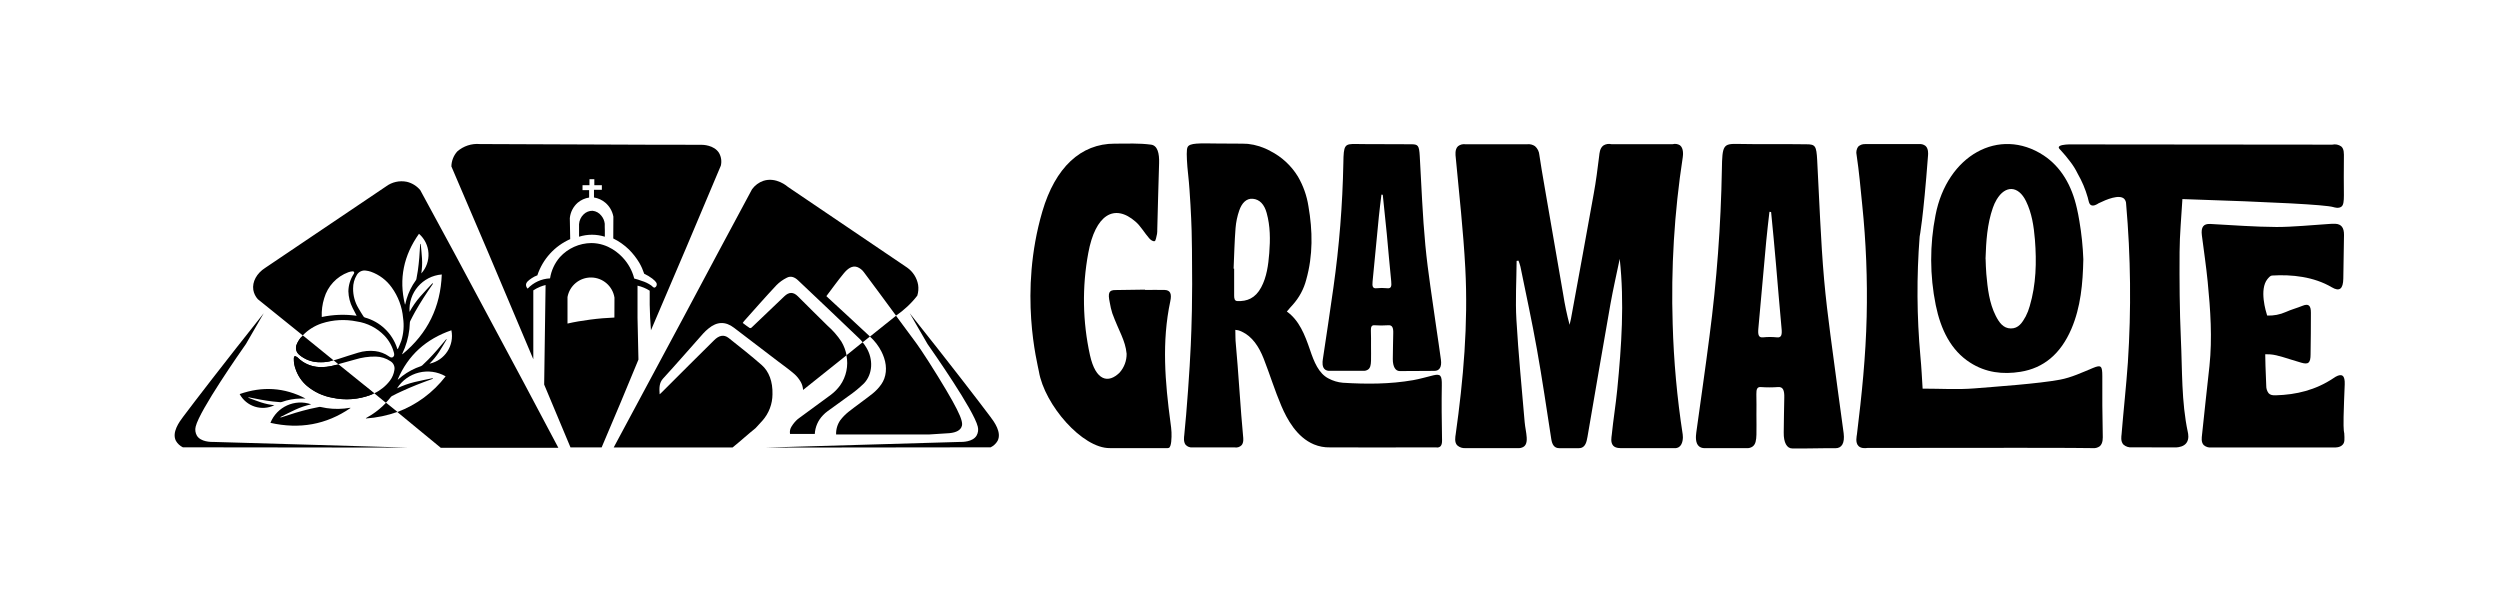
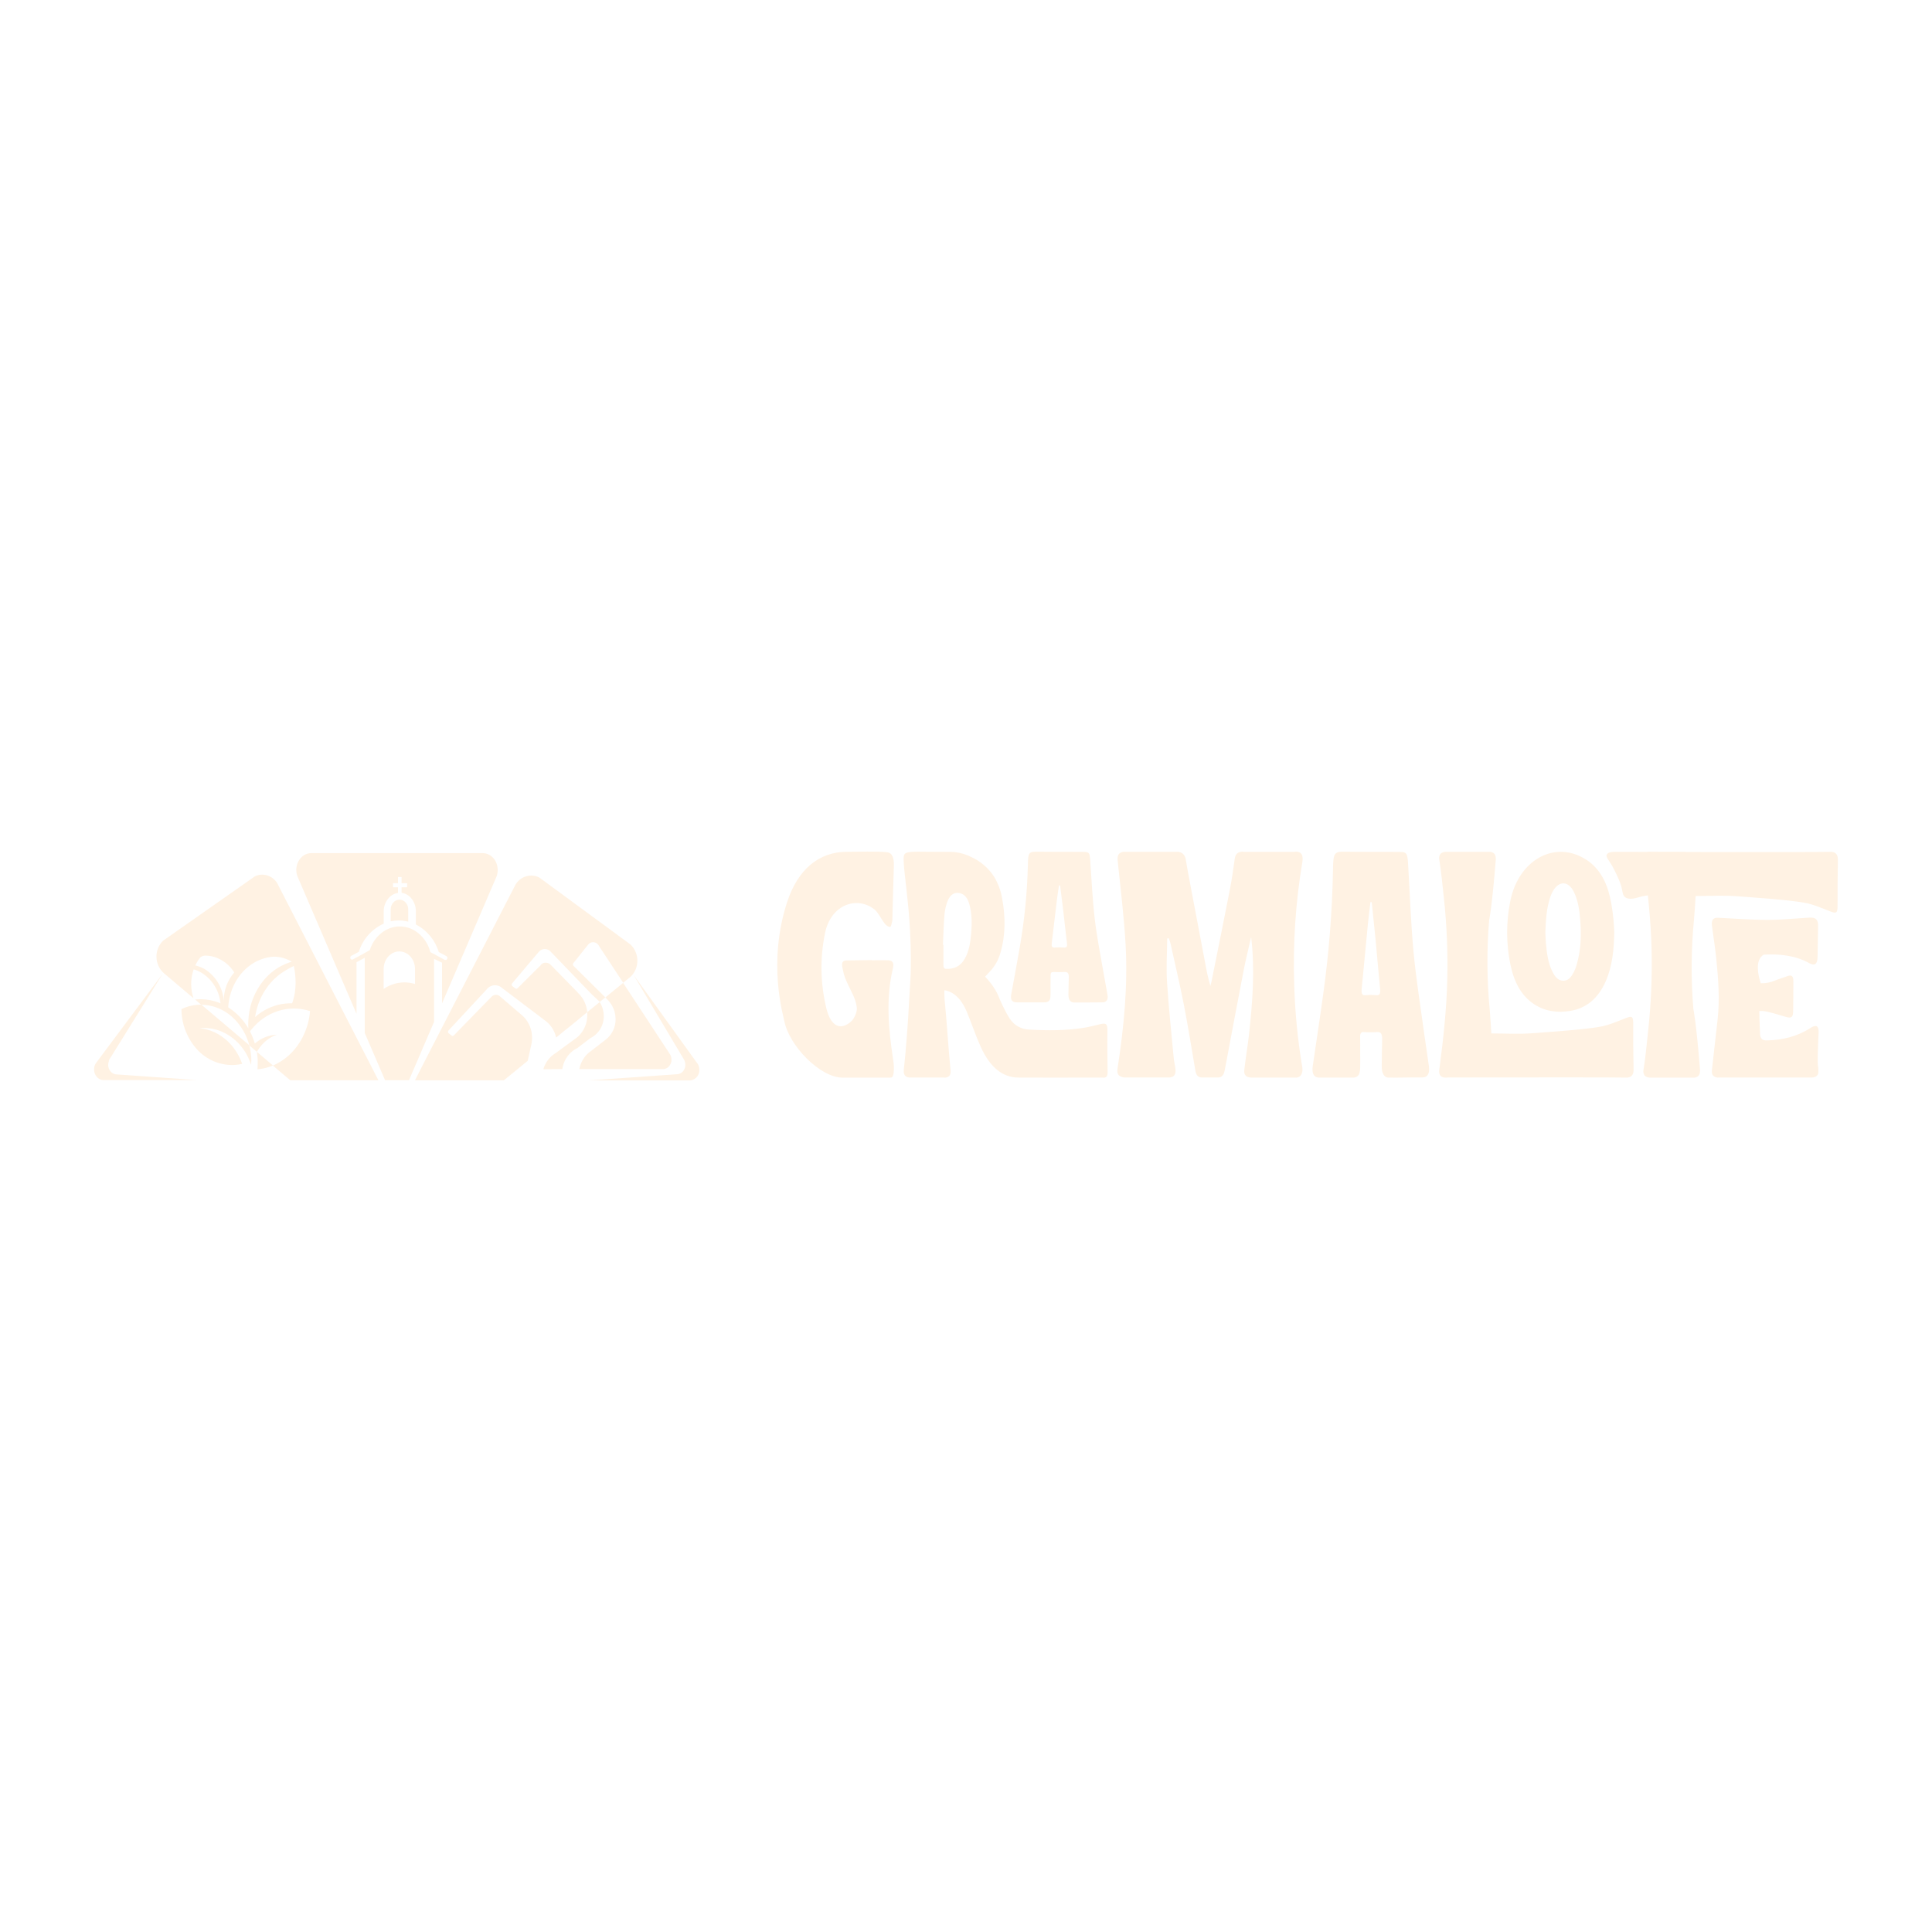
- <svg xmlns="http://www.w3.org/2000/svg" id="Capa_1" data-name="Capa 1" viewBox="0 0 1080 262.03">
-   <g id="GRAMALOTE">
-     <path d="M526.16,62c7,.07,10.48,0,12.92.15a25.73,25.73,0,0,1,9.71,3.1,29.69,29.69,0,0,1,11.9,11,36.42,36.42,0,0,1,4.55,12.82c1.85,10.65,2,21.27-.93,31.69a25.91,25.91,0,0,1-5.93,11c-.74.78-1.43,1.63-2.46,2.82,5.34,3.81,7.75,10,10,16.56,1.73,5.13,3.73,10.19,8,12.36a16,16,0,0,0,6.21,1.85c10.12.62,20.25.64,30.33-1.12,2.93-.51,5.82-1.39,8.74-2.09,3.18-.77,3.73.14,3.66,4.32-.13,7.6-.05,15.22.09,22.83,0,.75.22,2.71-.75,3.59a2.13,2.13,0,0,1-1.81.39c-20.24.09-36.16,0-45.88,0a17,17,0,0,1-6.89-1.29c-7.44-3.11-11.64-10.92-14.05-16.57-2.82-6.59-5-13.67-7.63-20.4-2.09-5.34-5-9.65-9.45-11.73a10.87,10.87,0,0,0-1.58-.6,8.25,8.25,0,0,0-1.25-.18c.07,2.18,0,4.18.22,6.13,1,10.45,2.11,29.4,3.14,39.85.07.72.34,2.63-.61,3.8a3.39,3.39,0,0,1-3.07,1l-18.16,0a3.54,3.54,0,0,1-3-1.14c-1-1.31-.67-3.39-.58-4.16,1.05-10.07,2.38-28.66,2.81-38.79.33-7.7.8-18.81.52-41.23,0-4-.17-11.42-.64-19.38-.26-4.31-.53-8.86-1-13.08,0-.36-.21-1.67-.34-3.45-.32-4.33-.45-7.57.12-8.55C514,61.75,517.86,61.89,526.16,62Zm6.76,54.07.23,0c0,3.85,0,7.7,0,11.55,0,1.32.15,2.39,1.39,2.44,4.14.17,7.75-1.16,10.3-5.94,2.37-4.43,3.07-9.58,3.48-14.76.47-5.84.45-11.72-1.12-17.36-1-3.7-3.05-5.88-6-6.13-2.82-.24-4.75,1.9-5.85,5.07a30.79,30.79,0,0,0-1.59,7.58C533.3,104.34,533.17,110.21,532.92,116.05Z" />
-     <path d="M942.8,86c-.44,7.74-1.18,15.29-1.22,22.85-.08,12.53,0,25.1.56,37.61.63,13.43.19,27.07,3,40.22.15.7.65,3-.61,4.69-1.12,1.51-3.17,1.84-4.43,1.92l-19-.05a4.83,4.83,0,0,1-3.81-1.21c-1.27-1.4-.84-3.62-.78-4.33.84-10.38,2-20.71,2.73-31.1a448.35,448.35,0,0,0-.76-68.56,3.22,3.22,0,0,0-.8-2.12c-2.08-2.1-7.67.22-11.06,1.88-.93.63-2.22,1.3-3.22.85s-1.12-2-1.49-3.33a45.4,45.4,0,0,0-4.35-10.29,29.16,29.16,0,0,0-3.39-5.41A59.85,59.85,0,0,0,890.32,65c-.52-.5-1-1-.94-1.42.19-.9,2.59-1.14,4.45-1.2l113.68.11a4.84,4.84,0,0,1,3.9.77c1.25,1.09,1.18,2.89,1.15,5.21,0,6.18-.12,9.63,0,15.81,0,2.72-.18,4.25-1,4.94-1.22,1-3.12.36-3.57.24C1004.35,88.44,983.33,87.32,942.8,86Z" />
-     <path d="M830.57,167.89c7.82,0,15.15.48,22.42-.11,9.53-.78,27.48-2,36.92-3.76,4.86-.9,9.59-3.12,14.29-5.07,3.45-1.42,4-.94,4,3.52q-.08,12.74.19,25.46c0,1.06.22,3.56-1.3,4.85a4.36,4.36,0,0,1-3,.81c-3.51-.16-47.73-.16-97.3-.08-1.21.17-2.89.19-3.92-.83-1.49-1.47-.76-4.32-.66-5.14,2.07-16.84,3.8-33.68,4.19-50.75a383.21,383.21,0,0,0-1.91-48.18c-.74-7.23-1.35-14.48-2.44-21.67a4.49,4.49,0,0,1,.66-3.57,4.06,4.06,0,0,1,3-1.12l23.28,0a3.87,3.87,0,0,1,2.79.75c1.33,1.15,1.2,3.3,1.13,4.18-2.09,27.69-3.62,35-3.62,35a309.58,309.58,0,0,0,.33,51.85C830.08,158.75,830.29,163.49,830.57,167.89Z" />
-     <path d="M900,112c-.21,10.43-1.12,20.69-5.17,30.11-4.65,10.81-12,16.91-22,18.51-7.62,1.22-15,.38-21.78-4-8.21-5.27-12.63-14.16-14.81-24.82a99.07,99.07,0,0,1-.1-38.82c4.94-25.84,27.49-38.42,46.7-25.85,7.55,5,12.17,13,14.38,22.87.43,1.88.69,3.19,1.07,5.49A124.65,124.65,0,0,1,900,112Zm-42.22-.23c.09,2.14.11,4.37.31,6.58.56,6.27,1.26,12.53,4.07,18.08,1.46,2.87,3.24,5.44,6.54,5.46s4.91-2.49,6.41-5.21a22.92,22.92,0,0,0,1.74-4.47c2.76-9.33,3-18.94,2.24-28.65-.48-5.8-1.33-11.51-3.86-16.67-3.3-6.73-8.91-7-12.68-.68a19.29,19.29,0,0,0-1.64,3.57C858.45,96.84,858,104.26,857.75,111.8Z" />
-     <path d="M979.41,136.32a18,18,0,0,0,8.11-1.56c2.33-1.06,4.78-1.68,7.14-2.65,2.58-1.06,3.67-.22,3.65,3q0,9-.14,17.91c0,3.83-.95,4.55-4.06,3.65-6.6-1.92-9.92-3.3-13.34-3.58a20.61,20.61,0,0,0-2.19-.06c0,1.16.14,7.59.44,13.66a5.11,5.11,0,0,0,1,3.16c.69.78,1.75,1,3.18.92,8.77-.25,17.15-2.24,24.91-7.44.29-.19.58-.4.88-.57,2.81-1.57,4.08-.51,3.93,3.29-.17,4.65-.4,9.3-.49,14-.13,6.43.28,7,.28,7,.14,2.64.26,4-.63,5-1.13,1.32-3.17,1.32-4.17,1.25l-52.53,0a4.3,4.3,0,0,1-3.35-1c-1.24-1.27-.86-3.39-.77-4.33,1-10,2.17-19.87,3.22-29.81,1.28-12.17.43-24.29-.75-36.37-.66-6.73-1.66-13.4-2.52-20.1-.46-3.62.71-5.1,3.64-4.94,9.54.52,19.09,1.25,28.63,1.31,7,0,15.38-.83,22.43-1.29a24.89,24.89,0,0,1,3-.09c2.56.14,3.74,1.7,3.7,4.85q-.12,9.42-.3,18.83c-.08,4.47-1.63,5.72-4.95,3.76-7.79-4.61-17.34-5.61-25.82-5.09-.68,0-1.3.71-2,1.53C975.92,125.05,978.86,134.6,979.41,136.32Z" />
-     <path d="M494.66,125.26c2.82,0,5.65-.08,8.47,0,2.34.09,3.16,1.51,2.44,4.87-3.75,17.55-2.26,35,.09,52.51a41.28,41.28,0,0,1,.43,4.16c.07,2.15,0,6.32-1.18,6.69a2.74,2.74,0,0,1-1,.09c-2.83,0-20.79,0-24.47,0-11.85.15-28.21-18.69-30.64-33.11-.58-3.41-8.8-33.94,1.49-69.11,5.57-19,16.62-29.32,31.23-29.3,5.49,0,10.53-.26,15.75.43,2.78.37,3.6,3.74,3.46,8-.31,9.54-.53,19.1-.79,28.65a10.69,10.69,0,0,1-.1,1.9c-.27,1.13-.55,3-1,3.13-.72.22-1.72-.46-2.38-1.22-2-2.28-3.69-5.26-5.82-7.12-9.28-8.16-17.49-3-20.51,13.5a111,111,0,0,0,.73,44.07c2.49,11.28,8,12.35,12.84,7.53a12,12,0,0,0,3-8.12c-.55-5.85-3.38-9.78-6.18-17.46a33.24,33.24,0,0,1-1.1-4.66c-.91-4.23-.33-5.42,2.5-5.39,2.66,0,10.05-.18,12.71-.18Z" />
-     <path d="M758.78,179.23c0,2.85.07,5.7,0,8.54-.07,2.42-.35,4.17-1.64,5.12a3.85,3.85,0,0,1-2.55.7H736.41a3.66,3.66,0,0,1-2.34-.7c-1.74-1.32-1.5-4.38-1.28-6,1.9-13.87,3.93-27.68,5.7-41.58a639.93,639.93,0,0,0,5.36-72.06c.15-10.62.59-11.2,7-11.07,9.8.2,19.75,0,29.55.15,3.81,0,4.29.71,4.62,6.78.94,17.25,1.5,34.6,3,51.71,1.43,16,3.87,31.85,5.91,47.75.79,6.22,1.75,12.38,2.53,18.6.53,4.31-.84,6.49-3.56,6.46-6.22-.07-12.37.2-18.64.1-2.32,0-3.77-2.51-3.69-6.92.09-5,.1-10,.24-15,.09-3.22-.56-4.79-2.71-4.6a51.87,51.87,0,0,1-7.48,0c-1.44-.09-1.93.83-1.87,3.08C758.84,173.26,758.78,176.25,758.78,179.23Zm6.34-87.63-.72-.11c-.47,4.24-1,8.46-1.39,12.71-1.16,12.56-2.23,25.15-3.4,37.71-.26,2.83.16,4,2,3.83a28.46,28.46,0,0,1,6,0c2,.22,2.33-1.12,2-4.12-.88-9.08-1.55-18.21-2.37-27.31C766.61,106.73,765.85,99.17,765.12,91.6Z" />
-     <path d="M592.28,149.48c0,2.13.06,4.25,0,6.37-.06,1.81-.29,3.12-1.32,3.82a3.33,3.33,0,0,1-2.05.53H574.35a3.14,3.14,0,0,1-1.88-.52c-1.39-1-1.2-3.27-1-4.49,1.52-10.34,3.15-20.64,4.57-31a443.63,443.63,0,0,0,4.29-53.73c.12-7.91.48-8.34,5.61-8.25,7.85.15,15.83,0,23.69.11,3,0,3.43.53,3.7,5.06.75,12.86,1.2,25.79,2.42,38.55,1.14,12,3.1,23.75,4.73,35.6.64,4.64,1.41,9.23,2,13.87.43,3.22-.67,4.84-2.86,4.82-5-.05-9.91.14-14.93.08-1.86,0-3-1.88-3-5.17.08-3.73.08-7.46.19-11.19.08-2.4-.44-3.57-2.16-3.43a42.91,42.91,0,0,1-6,0c-1.15-.06-1.54.63-1.5,2.3C592.32,145,592.28,147.26,592.28,149.48Zm5.08-65.33-.58-.08c-.37,3.16-.8,6.3-1.11,9.47-.93,9.37-1.79,18.76-2.72,28.12-.22,2.11.12,3,1.62,2.86a24,24,0,0,1,4.79,0c1.63.16,1.87-.84,1.64-3.07-.71-6.77-1.25-13.58-1.9-20.36C598.56,95.43,597.94,89.8,597.36,84.15Z" />
-     <path d="M699.72,111.83c-1.34,6.49-2.83,12.94-4,19.47-3.28,18.54-6.43,37.12-9.63,55.69-.2,1.15-.37,2.33-.66,3.45-.52,2-1.52,3.17-3.34,3.17-2.75,0-5.63,0-8.51,0-2.13,0-3.05-1.52-3.43-3.93-2-12.93-3.89-25.9-6.19-38.76-2.13-12-4.71-23.82-7.13-35.71a22.23,22.23,0,0,0-.85-2.62l-.8.12c-.06,8.48-.58,17-.09,25.42.85,14.75,2.31,29.46,3.56,44.18.19,2.25.75,4.46.89,6.72.2,3-1,3.77-1.53,4.09a4.37,4.37,0,0,1-2.38.47c-5.75-.05-15,.08-22.59,0a4.75,4.75,0,0,1-3.46-1.15c-1.4-1.27-.85-3.94-.74-4.69,3.34-23.8,5.45-47.76,4.17-71.9-.85-16-2.65-32-4.14-47.94-.08-.81-.47-3.4,1-4.75a4.21,4.21,0,0,1,3.2-.84h26.6a5,5,0,0,1,3.44.82A5.61,5.61,0,0,1,665,66.93c.69,5.18,4,23.51,10.3,60.23a129,129,0,0,0,2.76,13.15c.2-.85.43-1.69.59-2.56,3.29-18,6.62-36,9.83-54,1-5.41,1.68-10.89,2.36-16.36.13-1,.21-3.45,1.92-4.6a4.58,4.58,0,0,1,3.32-.51l26.55,0a4,4,0,0,1,3.12.49c1.62,1.25,1.35,4.16,1.21,5.1a392.86,392.86,0,0,0-4.36,72.17,382.48,382.48,0,0,0,4.33,47.63c.21,1.3.13,4.3-1.63,5.46a3.39,3.39,0,0,1-2.16.46c-7.42,0-14.83,0-22.24,0-.95,0-2.85.11-3.94-1-1.33-1.4-.78-3.77-.68-4.73.66-6.57,1.74-13.08,2.38-19.66C700.49,149.5,701.79,130.77,699.72,111.83Z" />
-   </g>
-   <path d="M261.25,99.49c0-.95,0-1.89,0-2.83a6.52,6.52,0,0,0-1.46-3.46A5.46,5.46,0,0,0,256,91.06a5.34,5.34,0,0,0-3.85,1.52,6.41,6.41,0,0,0-2,4.26v5.42a18.57,18.57,0,0,1,11.14,0Zm0,0c0-.95,0-1.89,0-2.83a6.52,6.52,0,0,0-1.46-3.46A5.46,5.46,0,0,0,256,91.06a5.34,5.34,0,0,0-3.85,1.52,6.41,6.41,0,0,0-2,4.26v5.42a18.57,18.57,0,0,1,11.14,0Zm49.38-33.4c-2.17-3.52-7.14-3.54-7.63-3.54h-.07c-2.55,0-30.63,0-95.62-.32a13.09,13.09,0,0,0-9.79,3.21h0A10,10,0,0,0,195,71.9q8,18.63,15.95,37.29,9.78,23,19.44,46c0-4.79,0-16.18,0-21,0-1,0-7.8,0-8.75a16.54,16.54,0,0,1,2.94-1.55,15.93,15.93,0,0,1,2.36-.76l-.61,43,11.37,27.14c4.49,0,9,0,13.46,0q4.1-9.58,8.18-19.33,3.92-9.33,7.72-18.6-.19-9-.4-18s0-13.2,0-13.94a16.91,16.91,0,0,1,2.76.88,16,16,0,0,1,2.5,1.3c0,2,0,4,0,6,.06,3.87.25,7.58.54,11.1q7.6-17.7,15.19-35.58t15-35.54A7.52,7.52,0,0,0,310.63,66.09Zm-45.21,71.09c-3.24.13-6.77.4-10.52.9-3.49.46-6.75,1-9.74,1.7V128.33a10.29,10.29,0,0,1,20.29.24Zm17.42-12.94c-.5.1-.9-.4-1.49-.91a14.22,14.22,0,0,0-4.17-2,26.12,26.12,0,0,0-3.19-1,20.66,20.66,0,0,0-5-9.09c-1.34-1.4-6-6.19-13.53-6.24a18.6,18.6,0,0,0-13.6,6.1,18.3,18.3,0,0,0-4.24,9.16,14.08,14.08,0,0,0-9.68,4.43,2.42,2.42,0,0,1-.71-1.6c0-1.23,1.29-2.1,2.45-2.9a11,11,0,0,1,2.46-1.25,26,26,0,0,1,14.19-15.64c-.05-3-.11-6-.17-9.06a10.21,10.21,0,0,1,3.4-6.66,9.92,9.92,0,0,1,4.94-2.24c0-1.07,0-2.13,0-3.21h-2.85V80h3v-2.6h2.1V80H260V82H256.6c0,1.1,0,2.2,0,3.31a10.1,10.1,0,0,1,4.95,2.29,10.37,10.37,0,0,1,3.43,6q0,4.71-.05,9.42a26.5,26.5,0,0,1,6.78,4.77,29.91,29.91,0,0,1,4.49,5.76,26,26,0,0,1,2.1,4.72,18.12,18.12,0,0,1,3.48,2.07c1.84,1.43,1.94,2.1,1.94,2.44A1.49,1.49,0,0,1,282.84,124.24ZM261.21,96.66a6.52,6.52,0,0,0-1.46-3.46A5.46,5.46,0,0,0,256,91.06a5.34,5.34,0,0,0-3.85,1.52,6.41,6.41,0,0,0-2,4.26v5.42a18.57,18.57,0,0,1,11.14,0l0-2.82C261.24,98.54,261.22,97.6,261.21,96.66Zm0,2.83c0-.95,0-1.89,0-2.83a6.52,6.52,0,0,0-1.46-3.46A5.46,5.46,0,0,0,256,91.06a5.34,5.34,0,0,0-3.85,1.52,6.41,6.41,0,0,0-2,4.26v5.42a18.57,18.57,0,0,1,11.14,0Zm0,0c0-.95,0-1.89,0-2.83a6.52,6.52,0,0,0-1.46-3.46A5.46,5.46,0,0,0,256,91.06a5.34,5.34,0,0,0-3.85,1.52,6.41,6.41,0,0,0-2,4.26v5.42a18.57,18.57,0,0,1,11.14,0Z" />
-   <path d="M396.27,127.71a38.82,38.82,0,0,1-4.28,4.7,39.7,39.7,0,0,1-4.91,3.94c-4.62-6.27-9.23-12.56-13.89-18.77a6.41,6.41,0,0,0-2.86-2.22c-2.25-.77-4.2.76-5.85,2.77-2.54,3.07-4.93,6.42-7.49,9.8l1.16,1.09c5.87,5.42,11.75,10.81,17.6,16.29a.19.19,0,0,1,.07.06l-3.13,2.5a15.32,15.32,0,0,0-1.47-1.62Q358,133.59,344.74,121.08c-1.51-1.43-3.19-2-4.88-1.08a16.54,16.54,0,0,0-4.46,3.23c-4.74,5.06-9.37,10.33-14,15.53-.18.2-.33.46-.54.75,1,.77,2,1.52,2.95,2.15a.8.8,0,0,0,.88-.16q7.07-6.7,14.13-13.48c2-1.92,3.88-2,5.88,0,4.23,4.29,8.53,8.44,12.78,12.67a34.18,34.18,0,0,1,6,6.87,17.87,17.87,0,0,1,2.23,5.9l-18.78,15a8,8,0,0,0-1-3.45,13.3,13.3,0,0,0-2.86-3.52c-2.33-2-4.74-3.7-7.14-5.52-6.28-4.79-12.56-9.56-18.83-14.37-3.71-2.85-7.38-2.7-11,.29a20.09,20.09,0,0,0-2.34,2.2c-5.78,6.49-11.49,13.09-17.33,19.46-1.7,1.87-1.65,4.1-1.47,6.79.32-.3.58-.51.82-.75,4.05-4,8.11-8.11,12.16-12.14,3.51-3.5,7-7,10.56-10.47,2-2,4.14-2.67,6.32-.94,4.78,3.79,9.58,7.57,14.25,11.66,3.12,2.76,4.8,7.13,4.64,12.67a17.23,17.23,0,0,1-4.3,11.3c-1,1.13-2,2.2-3,3.28-3.35,2.68-6.59,5.67-9.94,8.36-17,.05-34.41-.06-51.36,0l30.2-56.28Q310,109.43,324.88,81.76a10.12,10.12,0,0,1,4.9-3.64c5.57-1.82,10.42,2.45,10.66,2.66l51.45,34.82a11.55,11.55,0,0,1,4.74,7.44A10.53,10.53,0,0,1,396.27,127.71Z" />
-   <path d="M393,135.32q3.84,6.66,7.7,13.31c2.21,3.15,20,28.55,21.7,35.67a5.22,5.22,0,0,1-.54,3.91c-1.67,2.71-6,2.75-7.43,2.71l-83.63,2.44,97.16-.12a7,7,0,0,0,3-2.79c1.88-3.65-1.47-8.22-3.11-10.39C423.13,173.76,410.49,157.29,393,135.32Z" />
-   <path d="M373.28,165.58a52.85,52.85,0,0,1-7,5.71c-2.89,2.17-5.84,4.19-8.74,6.33a13.56,13.56,0,0,0-2,1.76,12.51,12.51,0,0,0-3.55,8.08h-10.7a4.44,4.44,0,0,1,.65-3.2,14,14,0,0,1,2.75-3.26c4.73-3.56,9.53-6.89,14.25-10.45a19.5,19.5,0,0,0,4-4.07,16.8,16.8,0,0,0,2.72-13l7-5.63a20,20,0,0,1,1.57,2.25C377.36,155.22,377,161.62,373.28,165.58Z" />
-   <path d="M394.91,147c-.26-.34-2.29-3.09-5.12-6.92-.9-1.22-1.9-2.57-2.71-3.68l-11.26,9a22.23,22.23,0,0,1,5,6.54,20.17,20.17,0,0,1,1.1,2.64c1.39,4.11,1,8.32-1.21,11.46a19.86,19.86,0,0,1-3.76,4c-3.44,2.73-7,5.19-10.43,7.9a20.64,20.64,0,0,0-3.51,3.59,10.12,10.12,0,0,0-1.81,6.17h40l8.93-.57c3.36-.31,4.58-1.49,5.11-2.41,1.05-1.85.68-4.69-10.07-22.13C399.05,152.68,396.14,148.62,394.91,147Z" />
-   <path d="M181.55,82.14a10.77,10.77,0,0,0-5.79-3.6,11.27,11.27,0,0,0-9,2l-52.2,35.19c-3.65,2.32-5.68,6-5.13,9.52a8,8,0,0,0,1.95,4l19.4,15.64A20.24,20.24,0,0,1,139,139.7a29.66,29.66,0,0,1,15.13-.83A20.69,20.69,0,0,1,166.07,145a16.84,16.84,0,0,1,4.12,7.42c.16.67.22,1.38-.43,1.83s-1.24.05-1.77-.32a13,13,0,0,0-5.9-2.25,18.21,18.21,0,0,0-7.38.68c-2.92.85-5.79,1.84-8.69,2.76-.62.2-1.25.39-1.88.55l2,1.65c2.42-.66,4.82-1.37,7.23-2a28.64,28.64,0,0,1,8.91-1.28,11.67,11.67,0,0,1,6.39,2,3.63,3.63,0,0,1,1.71,3.79,10.18,10.18,0,0,1-1.94,4.63,18.31,18.31,0,0,1-6.75,5.45l5,4.08c.74-.78,1.44-1.59,2.11-2.43a1.77,1.77,0,0,1,.57-.49c1.35-.69,2.7-1.4,4.09-2,4.29-2,8.71-3.71,13.17-5.3a3.36,3.36,0,0,0,.38-.19l-.07-.22c-2.61.55-5.23,1.06-7.82,1.68a37.65,37.65,0,0,0-7.61,2.73,15.65,15.65,0,0,1,21-5.2,47,47,0,0,1-20.86,15.43c6.25,5.05,12.51,10.4,18.77,15.45,16.94.05,33.84-.06,50.79,0q-14.89-28.2-30-56.28Q196.52,109.59,181.55,82.14Zm5.27,40.22c-1.79,1.94-3.62,3.84-5.34,5.82a36.5,36.5,0,0,0-4.55,6.56,15.17,15.17,0,0,1,13.92-16.17c-.53,14-6.07,25.48-17,34.45l-.13-.06c.38-.89.78-1.76,1.14-2.65a32.79,32.79,0,0,0,2.2-10.92,1.69,1.69,0,0,1,.17-.71c.69-1.35,1.36-2.69,2.1-4,2.31-4.07,4.86-8,7.53-11.82a2.69,2.69,0,0,0,.19-.38ZM181,101a12,12,0,0,1,1,17.12,29.51,29.51,0,0,0,.31-6.41c-.12-2.12-.36-4.22-.56-6.33h-.19a2.21,2.21,0,0,0-.06.34c-.18,3.76-.47,7.51-1,11.25-.17,1.2-.4,2.4-.62,3.58a1.38,1.38,0,0,1-.25.55,26.94,26.94,0,0,0-4,8.13c-.22.75-.38,1.51-.58,2.26h-.12C172.24,120.44,174.4,110.32,181,101Zm-42,35.92a23.7,23.7,0,0,1,1.06-8.11,17,17,0,0,1,10.41-11.2,7.13,7.13,0,0,1,1.83-.4c.64,0,.89.4.6,1a3,3,0,0,1-.19.3,14,14,0,0,0-2.21,7.33,16.88,16.88,0,0,0,1.82,7.17c.55,1.14,1.14,2.23,1.75,3.4A43.36,43.36,0,0,0,139.06,136.93Zm32.65,13.75-.11-.29a20.3,20.3,0,0,0-13.9-13.21,1.28,1.28,0,0,1-.61-.46c-.75-1.18-1.51-2.35-2.18-3.56a16.22,16.22,0,0,1-2.31-8.58,11.07,11.07,0,0,1,1.59-5.77,3.84,3.84,0,0,1,4-1.89,10,10,0,0,1,2.09.47,18.71,18.71,0,0,1,9,6.8,26.29,26.29,0,0,1,4.91,13.17,22.4,22.4,0,0,1-.75,9.83c-.42,1.24-1,2.43-1.51,3.63l-.18-.06A.56.56,0,0,0,171.71,150.68Zm13.9,6.42a29.9,29.9,0,0,0,4.1-5c1.14-1.78,2.21-3.63,3.31-5.45l-.15-.12a3,3,0,0,0-.25.25c-2.4,2.94-4.87,5.82-7.54,8.55-.86.88-1.76,1.71-2.65,2.56a1.6,1.6,0,0,1-.52.3,27.79,27.79,0,0,0-8.12,4.31c-.63.49-1.21,1-1.82,1.51l-.08-.08c4.44-10.48,12.23-17.46,23.17-21.24A12.24,12.24,0,0,1,185.61,157.1Z" />
-   <path d="M161.73,169.89l-.29.15c-.42.19-.85.38-1.29.55a29.14,29.14,0,0,1-16.58,1.21,23.52,23.52,0,0,1-10.95-5.12,16.34,16.34,0,0,1-4.87-7.21,12,12,0,0,1-.79-4.59c0-.4,0-.91.51-1,.28,0,.63.28.94.44.08,0,.12.11.19.17a14,14,0,0,0,9.29,4.08,21.06,21.06,0,0,0,6.38-.7l.79-.22,1.12-.3Z" />
-   <path d="M144.14,155.7c-.47.12-.95.24-1.43.34l-.22.05-.85.16-1,.14-1,.09c-.36,0-.73,0-1.1,0s-.73,0-1.11,0a13.58,13.58,0,0,1-8-3.1,3.81,3.81,0,0,1-1.15-4.78c.07-.17.14-.33.22-.49a3.13,3.13,0,0,1,.25-.48,10.94,10.94,0,0,1,1.38-2c.17-.21.34-.4.53-.6l.15-.15Z" />
-   <path d="M151.39,176.29c-10.52,7.2-22,9.2-34.57,6.38a14,14,0,0,1,17.61-8,34.49,34.49,0,0,0-6.87,2.32c-2.17,1-4.29,2.11-6.42,3.17l.07.19a2.57,2.57,0,0,0,.38-.08c4-1.36,8.1-2.61,12.24-3.61,1.34-.32,2.69-.58,4-.85a1.68,1.68,0,0,1,.67,0,31.32,31.32,0,0,0,10.21.69c.87-.09,1.74-.23,2.62-.35Z" />
-   <path d="M132,172.17c-9.17-4.82-18.66-5.36-28.47-1.93a11.39,11.39,0,0,0,15,4.82,28.72,28.72,0,0,1-5.77-1.23c-1.84-.61-3.65-1.3-5.48-2l0-.16a1.73,1.73,0,0,1,.32,0c3.38.72,6.78,1.35,10.21,1.77,1.11.14,2.22.22,3.33.31a1.39,1.39,0,0,0,.54-.08,25.22,25.22,0,0,1,8.16-1.5c.72,0,1.43,0,2.14,0Z" />
-   <path d="M171.7,177.94a49.8,49.8,0,0,1-13.57,2.83.54.54,0,0,1-.07-.13c.83-.5,1.69-1,2.51-1.49a32.55,32.55,0,0,0,6.2-5.18Z" />
-   <path d="M160.48,169.11a54.47,54.47,0,0,0-4.55-3.41c-3.1-2.26-6.13-4.63-9.24-6.89-.53-.4-1.08-.78-1.62-1.16l-.8.22a21.38,21.38,0,0,1-6.38.7,14.1,14.1,0,0,1-9.29-4.08.75.75,0,0,0-.19-.17c-.31-.16-.66-.48-1-.43-.46.07-.48.59-.5,1a12.26,12.26,0,0,0,.79,4.61,16.5,16.5,0,0,0,4.88,7.2,23.4,23.4,0,0,0,10.93,5.12,29.25,29.25,0,0,0,16.59-1.21c.44-.17.87-.36,1.29-.55C161.13,169.72,160.82,169.41,160.48,169.11Z" />
-   <path d="M136.86,151.9a33.79,33.79,0,0,1-3.84-3.31c-.94-1-1.69-2.26-2.92-2.92a11,11,0,0,0-1.85,2.92,3.83,3.83,0,0,0,1.14,4.78,13.56,13.56,0,0,0,8,3.09,18.33,18.33,0,0,0,5.29-.42C140.74,154.7,138.75,153.36,136.86,151.9Z" />
-   <path d="M113.93,135.32q-3.86,6.66-7.7,13.31c-2.21,3.15-20,28.55-21.7,35.67a5.26,5.26,0,0,0,.53,3.91c1.67,2.71,6,2.75,7.44,2.71l83.63,2.44L79,193.24a7,7,0,0,1-3-2.79c-1.88-3.65,1.47-8.22,3.11-10.39C83.83,173.76,96.47,157.29,113.93,135.32Z" />
+ <svg xmlns="http://www.w3.org/2000/svg" id="Capa_1" data-name="Capa 1" viewBox="0 0 1080 1080">
+   <defs>
+     <style>.cls-1{fill:#fff2e3;}</style>
+   </defs>
+   <path class="cls-1" d="M519,476.15c7.14.07,11.95,0,14.44.14a27.49,27.49,0,0,1,9.93,3,29.83,29.83,0,0,1,12.18,10.57,33.87,33.87,0,0,1,4.64,12.32c1.9,10.24,2,20.44-.95,30.45a24.33,24.33,0,0,1-6.06,10.63c-.75.75-1.46,1.57-2.51,2.7a40.78,40.78,0,0,1,5.48,7c2.21,3.59,2.07,4.68,4.55,9.63,2.84,5.67,4.6,9.07,8.33,11.17a13.09,13.09,0,0,0,6.35,1.78c10.35.6,20.71.61,31-1.08,3-.49,6-1.33,8.93-2,3.25-.74,3.82.14,3.75,4.15-.13,7.31,0,14.63.09,21.94,0,.72.23,2.61-.77,3.45a2.23,2.23,0,0,1-1.85.37c-20.69.1-37,0-46.92,0a18.37,18.37,0,0,1-7-1.24c-7.61-3-11.9-10.5-14.37-15.93-2.88-6.33-5.1-13.13-7.8-19.61-2.14-5.12-5.14-9.27-9.67-11.27a13.4,13.4,0,0,0-1.61-.57,8.79,8.79,0,0,0-1.28-.18c.07,2.1,0,4,.22,5.9,1.05,10,2.17,28.25,3.22,38.29.07.7.34,2.53-.63,3.66a3.59,3.59,0,0,1-3.14.93l-18.57,0a3.76,3.76,0,0,1-3.08-1.09c-1-1.26-.68-3.25-.59-4,1.08-9.68,2.43-27.54,2.87-37.28.32-6.89.81-12.08.92-16.43.07-2.39.26-11.35-.38-23.2-.15-2.64-.55-10-1.45-17.9-.5-4.43-.88-8.87-1.46-13.29,0-.18-.2-1.51-.35-3.32-.38-4.76-.54-7.12.12-8.22C506.55,475.93,510.48,476.06,519,476.15Zm8.15,52,.23,0c0,3.7,0,7.4,0,11.1,0,1.27.16,2.3,1.43,2.34,4.22.17,7.92-1.11,10.53-5.7,2.42-4.26,3.14-9.21,3.56-14.19.47-5.61.45-11.26-1.15-16.68-1.06-3.56-3.12-5.65-6.16-5.89-2.88-.23-4.86,1.83-6,4.87a28.2,28.2,0,0,0-1.63,7.28C527.49,516.86,527.36,522.49,527.11,528.11Z" />
+   <path class="cls-1" d="M833.66,577.7c8,0,15.48.46,22.91-.11,9.72-.75,28.07-1.93,37.71-3.61,5-.86,9.8-3,14.6-4.87,3.52-1.37,4.13-.91,4.1,3.38q-.08,12.24.19,24.47c0,1,.23,3.41-1.33,4.65a4.56,4.56,0,0,1-3,.78c-3.59-.15-48.76-.15-99.41-.07-1.23.16-2.95.18-4-.8-1.52-1.41-.78-4.15-.67-4.94,2.1-16.18,3.88-32.36,4.27-48.76a347.12,347.12,0,0,0-1.94-46.3c-.77-6.95-1.39-13.92-2.5-20.83a4,4,0,0,1,.68-3.43,4.3,4.3,0,0,1,3.07-1.08l23.78,0a4.17,4.17,0,0,1,2.85.72c1.36,1.11,1.23,3.18,1.16,4-2.13,26.61-3.7,33.59-3.7,33.59a280.19,280.19,0,0,0,.33,49.83C833.15,568.91,833.37,573.47,833.66,577.7Z" />
+   <path class="cls-1" d="M902.39,521.18c-.19,9.42-1,18.7-4.72,27.22-4.24,9.76-10.94,15.27-20,16.72-6.94,1.1-13.64.35-19.86-3.61-7.49-4.76-11.53-12.8-13.51-22.44a88.52,88.52,0,0,1-.09-35.08c4.51-23.36,25.07-34.73,42.6-23.36,6.89,4.47,11.1,11.78,13.12,20.66.39,1.7.63,2.89,1,5A113.57,113.57,0,0,1,902.39,521.18ZM863.87,521c.09,1.94.1,3.95.28,5.95.52,5.66,1.16,11.32,3.72,16.34,1.33,2.59,3,4.91,6,4.94s4.47-2.26,5.84-4.71a20.58,20.58,0,0,0,1.59-4c2.52-8.44,2.78-17.12,2-25.9-.44-5.24-1.21-10.4-3.52-15.06-3-6.09-8.12-6.37-11.57-.62a17.25,17.25,0,0,0-1.49,3.23C864.51,507.45,864.13,514.16,863.87,521Z" />
+   <path class="cls-1" d="M984.25,549.64a18,18,0,0,0,7.84-1.45c2.25-1,4.62-1.55,6.89-2.45,2.5-1,3.55-.2,3.53,2.81q0,8.28-.13,16.57c0,3.54-.92,4.21-3.92,3.37-6.38-1.77-9.59-3-12.9-3.31-.94-.07-1.7-.06-2.11,0,0,1.07.13,7,.42,12.64a4.6,4.6,0,0,0,.94,2.92c.67.72,1.69.89,3.07.86,8.48-.24,16.58-2.08,24.08-6.89.28-.18.56-.37.85-.53,2.71-1.45,3.93-.47,3.8,3-.17,4.3-.4,8.61-.48,12.91-.12,6,.27,6.46.27,6.46.14,2.45.25,3.69-.61,4.64-1.09,1.22-3.06,1.22-4,1.16l-50.76,0a4.28,4.28,0,0,1-3.24-.91c-1.2-1.17-.83-3.13-.74-4,1-9.21,2.1-18.39,3.11-27.59,1.23-11.25.41-22.47-.72-33.65-.64-6.22-1.61-12.4-2.44-18.6-.44-3.35.69-4.72,3.51-4.57,9.23.48,18.45,1.15,27.68,1.21,6.81,0,14.86-.77,21.67-1.19a25.37,25.37,0,0,1,2.89-.09c2.47.13,3.62,1.58,3.58,4.49-.08,5.81-.19,11.62-.3,17.43-.07,4.13-1.57,5.29-4.78,3.47-7.53-4.26-16.76-5.18-25-4.7-.66,0-1.26.65-1.91,1.41C980.87,539.21,983.72,548.05,984.25,549.64Z" />
+   <path class="cls-1" d="M487.44,536.8c3,0,6-.09,9.06,0,2.5.09,3.38,1.46,2.61,4.68-4,16.84-2.42,33.61.09,50.4a35.69,35.69,0,0,1,.47,4c.07,2.07,0,6.07-1.26,6.43a3.75,3.75,0,0,1-1.06.09c-3,0-22.24,0-26.18,0-12.67.15-30.16-17.93-32.77-31.77-.61-3.28-9.41-32.58,1.6-66.33,5.95-18.25,17.78-28.15,33.4-28.13,5.87,0,17-.41,22.57.25,3,.36,3.85,3.59,3.7,7.69-.33,9.16-.54,20-.82,29.14a8.33,8.33,0,0,1-.11,1.82c-.29,1.09-.58,2.87-1.07,3-.77.21-1.84-.45-2.55-1.17-2.12-2.19-4-6.69-6.24-8.48-9.93-7.83-24.45-2.68-27.67,13.12a95.72,95.72,0,0,0,.78,42.3c2.66,10.83,8.51,11.86,13.72,7.23,1.67-1.48,3.54-5.13,3.25-7.8-.59-5.62-3.62-9.38-6.61-16.75a30,30,0,0,1-1.18-4.47c-1-4.07-.35-5.21,2.68-5.18,2.84,0,10.75-.17,13.59-.17Z" />
+   <path class="cls-1" d="M760.36,588.48c0,2.73.07,5.47,0,8.19-.08,2.33-.36,4.14-1.68,5.05a4.12,4.12,0,0,1-2.6.67H737.54a4,4,0,0,1-2.39-.67c-1.77-1.27-1.53-4.34-1.3-5.9,1.93-13.31,4-26.57,5.81-39.92a575.38,575.38,0,0,0,5.47-69.17c.15-10.2.6-10.75,7.13-10.62,10,.19,20.15,0,30.15.14,3.88,0,4.37.67,4.71,6.51,1,16.56,1.53,33.21,3.08,49.64,1.45,15.4,3.94,30.57,6,45.84.81,6,1.79,11.88,2.58,17.85.54,4.14-.86,6.23-3.63,6.2-6.34-.07-12.61.19-19,.1-2.36,0-3.85-2.42-3.76-6.64.09-4.81.1-9.62.24-14.42.09-3.08-.56-4.59-2.76-4.41a55.51,55.51,0,0,1-7.63,0c-1.46-.07-2,.81-1.91,3C760.41,582.75,760.36,585.61,760.36,588.48Zm6.46-84.12-.73-.11c-.48,4.07-1,8.11-1.42,12.2-1.18,12.06-2.27,24.14-3.47,36.2-.27,2.71.16,3.87,2.07,3.68a30.33,30.33,0,0,1,6.1,0c2.07.21,2.38-1.08,2.08-4-.9-8.71-1.58-17.48-2.41-26.21C768.34,518.88,767.56,511.62,766.82,504.36Z" />
+   <path class="cls-1" d="M587.24,551.12c0,1.82.06,3.65,0,5.47-.06,1.56-.3,2.68-1.39,3.29a4.15,4.15,0,0,1-2.15.44H568.34a3.93,3.93,0,0,1-2-.45c-1.47-.85-1.27-2.81-1.08-3.86,1.6-8.88,3.32-17.73,4.82-26.64a311.89,311.89,0,0,0,4.52-46.17c.12-6.8.5-7.17,5.91-7.09,8.27.13,16.68,0,25,.1,3.22,0,3.62.45,3.9,4.34.8,11.06,1.27,22.17,2.56,33.13,1.2,10.28,3.26,20.41,5,30.6.67,4,1.48,7.93,2.14,11.92.45,2.76-.71,4.15-3,4.13-5.25,0-10.44.13-15.74.07-2,0-3.18-1.61-3.11-4.43.08-3.21.08-6.42.2-9.62.07-2.06-.47-3.07-2.28-3a57.93,57.93,0,0,1-6.32,0c-1.22,0-1.63.54-1.58,2C587.28,547.29,587.24,549.21,587.24,551.12ZM592.59,495l-.61-.07c-.39,2.71-.84,5.41-1.17,8.14-1,8.05-1.88,16.11-2.87,24.16-.22,1.81.13,2.58,1.71,2.45a32.74,32.74,0,0,1,5.05,0c1.71.14,2-.71,1.72-2.64-.74-5.81-1.31-11.67-2-17.49C593.85,504.67,593.2,499.83,592.59,495Z" />
+   <path class="cls-1" d="M699.4,523.8c-1.41,6.24-3,12.43-4.2,18.71-3.46,17.82-6.77,35.67-10.14,53.51-.21,1.11-.39,2.23-.7,3.31-.54,1.9-1.6,3-3.51,3-2.9,0-5.93,0-9,0-2.25,0-3.22-1.46-3.62-3.78-2.12-12.42-4.1-24.89-6.51-37.24-2.24-11.5-5-22.88-7.5-34.31a22.91,22.91,0,0,0-.9-2.52l-.84.12c-.07,8.14-.62,16.32-.1,24.42.9,14.18,2.43,28.31,3.74,42.45.21,2.17.79,4.29,1,6.46.2,2.86-1,3.62-1.62,3.93a5,5,0,0,1-2.51.45c-6-.05-15.8.08-23.77,0a5.3,5.3,0,0,1-3.64-1.1c-1.48-1.22-.89-3.79-.78-4.51,3.52-22.87,5.74-45.89,4.39-69.09-.89-15.39-2.78-30.72-4.36-46.06-.08-.78-.5-3.27,1.06-4.57a4.79,4.79,0,0,1,3.37-.81h28a5.72,5.72,0,0,1,3.62.79,5.2,5.2,0,0,1,2,3.66c.73,5,4.22,22.6,10.85,57.88a113.94,113.94,0,0,0,2.89,12.64c.21-.82.46-1.63.62-2.46,3.47-17.28,7-34.55,10.35-51.85,1-5.2,1.77-10.46,2.49-15.72.13-.95.22-3.32,2-4.42a5.17,5.17,0,0,1,3.49-.49l27.94,0a4.56,4.56,0,0,1,3.29.47c1.71,1.2,1.42,4,1.27,4.9a344.61,344.61,0,0,0-4.58,69.35A335.36,335.36,0,0,0,728,596.69c.22,1.25.13,4.13-1.72,5.25a3.87,3.87,0,0,1-2.28.44c-7.8,0-15.61,0-23.41,0-1,0-3,.11-4.15-1-1.4-1.35-.81-3.62-.71-4.54.7-6.32,1.83-12.58,2.51-18.9C700.2,560,701.58,542,699.4,523.8Z" />
+   <path class="cls-1" d="M947.87,500.88c8,0,15.48-.45,22.91.11,9.73.75,28.08,1.93,37.72,3.61,5,.86,9.8,3,14.61,4.87,3.52,1.37,4.13.91,4.1-3.38q-.07-12.22.19-24.46c0-1,.23-3.42-1.33-4.66a4.57,4.57,0,0,0-3-.78c-3.59.15-48.78.15-99.44.07-1.24-.16-3-.18-4,.8-1.52,1.42-.77,4.15-.67,4.94,2.11,16.18,3.89,32.37,4.28,48.77a347.19,347.19,0,0,1-2,46.3c-.76,6.94-1.38,13.91-2.49,20.82a4,4,0,0,0,.67,3.43,4.28,4.28,0,0,0,3.08,1.08l23.79,0a4.14,4.14,0,0,0,2.85-.72c1.36-1.1,1.22-3.18,1.16-4C948.17,571,946.6,564,946.6,564a279.26,279.26,0,0,1,.34-49.83C947.36,509.67,947.58,505.11,947.87,500.88Z" />
+   <path class="cls-1" d="M903.21,476.19l39.26.1q-.08,12.19-.16,24.39c-14.53-1.36-22.07-.37-26.31.9-1.33.39-5.42,1.74-7.64-.11-1.07-.89-1.22-2.1-1.52-3.64-.79-4.09-2.2-7-4.37-11.42-2.66-5.45-5.12-7.14-4.22-8.77C899,476.34,901.27,476.14,903.21,476.19Z" />
+   <path class="cls-1" d="M228.21,508.43v6.79a21.55,21.55,0,0,0-5.35-.68,21.23,21.23,0,0,0-4.46.47v-6.58c0-3.05,2.2-5.52,4.91-5.52S228.21,505.38,228.21,508.43Z" />
+   <path class="cls-1" d="M375.4,592.29a5.63,5.63,0,0,1-1.67,4.06,4.45,4.45,0,0,1-3.08,1.28H323.83a16.19,16.19,0,0,1,2.92-6.64,14.25,14.25,0,0,1,3.17-3.13l0,0,.08-.06,2.91-2.24,5.79-4.48a14.27,14.27,0,0,0,5.42-11.42,17.14,17.14,0,0,0-.56-4.12,16.48,16.48,0,0,0-5.23-7.91l10-8.19,25.85,39.37a5.79,5.79,0,0,1,1.17,3.51Z" />
+   <path class="cls-1" d="M390.94,598a5.79,5.79,0,0,1-4.56,5.91,3.29,3.29,0,0,1-.44.05h-1.28l-32.77,0H329.22l2.38-.17,10.94-.77,9.52-.67,26.47-1.86a4,4,0,0,0,1.33-.28l.32-.13.31-.16.08,0a5.46,5.46,0,0,0,2.54-4.73,5.73,5.73,0,0,0-.4-2.13s0,0,0-.05a5.05,5.05,0,0,0-.24-.53l-.07-.11-.06-.11a2.26,2.26,0,0,0-.16-.26l-28-47,35.17,48.8.76,1A6.61,6.61,0,0,1,390.94,598Z" />
+   <path class="cls-1" d="M356.29,537a12.35,12.35,0,0,1-3.78,9l-1.07.87-3.06,2.5c-.2-.29-.39-.58-.58-.88q-5.6-8.52-11.2-17l-1.73-2.65a3.78,3.78,0,0,0-3.32-2.15,3.57,3.57,0,0,0-2.65,1.21h0a3.49,3.49,0,0,0-.37.47l0,0-8,10,0,0-.07.1a1.12,1.12,0,0,0-.2.66,1.09,1.09,0,0,0,.3.77l.08.08q8.86,8.79,17.75,17.56l-.23.19-2.87,2.33-4.55-4.27-22.61-23.49a4.57,4.57,0,0,0-3.56-1.8,4.52,4.52,0,0,0-3.35,1.55l-.18.21q-7.28,8.61-14.56,17.22a1.11,1.11,0,0,0-.45.91,1.15,1.15,0,0,0,.31.79h0a1.06,1.06,0,0,0,.2.17l1.5,1.15.07.06a.88.88,0,0,0,1.14-.06l12.45-12.39a.27.27,0,0,1,.08.07,4.53,4.53,0,0,1,1.18-1.38l.21-.14a2.07,2.07,0,0,1,.25-.15l.23-.12.2-.08.09,0a3.43,3.43,0,0,1,.63-.16l.18,0h.08l.19,0h.13a3.75,3.75,0,0,1,2.85,1.36l0,0,0,0h0l.45.46q7.33,7.43,14.58,14.9l-.09,0a16,16,0,0,1,2.58,3,17,17,0,0,1,2.74,7.93L320,572.62,316,575.81,310.88,580a16,16,0,0,0-6.71-9.9h0l-4.37-3.32L280.93,552.5a5.9,5.9,0,0,0-8.19-.19h0a6.9,6.9,0,0,0-.9,1l-21,22.61h0a1.15,1.15,0,0,0-.4.88,1.12,1.12,0,0,0,.27.74.81.81,0,0,0,.31.24l1.4,1.08,0,0a.86.86,0,0,0,.61.25.88.88,0,0,0,.69-.33l0,0,17.17-17.62,3.91-4h0a3.33,3.33,0,0,1,4.74-.15l0,0h0l3.34,2.88,9,7.72c.34.29.66.61,1,.93a16.74,16.74,0,0,1,4.55,11.53,17.35,17.35,0,0,1-.57,4.55L295,593l-5.21,4.25-8.15,6.66-49.68,0,3.57-7,12.75-24.79,39.07-76,.87-1.69a10.29,10.29,0,0,1,8.7-5,9.71,9.71,0,0,1,4.6,1.15l2.43,1.78,46.63,34.25,1.88,1.39h0A12.37,12.37,0,0,1,356.29,537Z" />
+   <path class="cls-1" d="M337.49,567.92a13.43,13.43,0,0,1-7.43,12.37l-2.74,2.09-4.63,3.53a13.81,13.81,0,0,0-2.36,1.42,15.75,15.75,0,0,0-6,10.29h0q-5.29,0-10.59.09a15.54,15.54,0,0,1,5.23-7.89l.1-.07.84-.61,0,0c.22-.15.44-.29.67-.42q2.69-2,5.43-4t5.39-3.93h0l.32-.22a15,15,0,0,0,1.48-1.18,16.28,16.28,0,0,0,5.1-12.12,13.69,13.69,0,0,0-.07-1.43l7-5.69A14.38,14.38,0,0,1,337.49,567.92Z" />
+   <path class="cls-1" d="M269.85,476.91H173.73c-4.5.16-8.11,4.32-8.11,9.42a10.2,10.2,0,0,0,.47,3.1l.82,1.92,32.39,75.37V537.88l4.6-2.47V577c0,.16,0,.32,0,.47h0L210,591.62h0l5.25,12.23h13.37l2.23-5.17,11.78-27.41V536l3.78,1.81.69.33v22.78l30-69.86.52-1.2a10.43,10.43,0,0,0,.59-3.49C278.24,481.13,274.49,476.91,269.85,476.91ZM232,550.06a20.41,20.41,0,0,0-3.23-.71h0a18.69,18.69,0,0,0-2.71-.19,20.12,20.12,0,0,0-6.94,1.24,21.05,21.05,0,0,0-4.66,2.42V541.7c0-5.44,3.93-9.85,8.77-9.85s8.77,4.41,8.77,9.85Zm17-13.41a.9.9,0,0,1-.4-.09l-.1,0L246,535.15l-5.43-2.91a19.84,19.84,0,0,0-8.14-11.64,16.5,16.5,0,0,0-4.22-2l-.18-.05a15.93,15.93,0,0,0-4.54-.66,15.75,15.75,0,0,0-4.62.68h0c-.15,0-.31.09-.46.15a16.9,16.9,0,0,0-4,1.95,19.7,19.7,0,0,0-7.68,10.44l-3.46,1.95-3.05,1.67-.16.08-.32.18,0,0-2.38,1.27h0a.68.68,0,0,1-.22.12.8.8,0,0,1-.34.07,1.09,1.09,0,0,1-1-1.14,1.16,1.16,0,0,1,.56-1l.07,0,4.17-2.24a25.55,25.55,0,0,1,13.26-15.46l.1-.05.1,0,.17-.08.25-.11v-6.76c0-5.41,3.51-9.86,8-10.44V496h-2.78v-2.27h2.78v-3.48h2v3.48h3.11V496h-3.11v3.08c4.49.58,8,5,8,10.43v7.28a25.76,25.76,0,0,1,12.79,15.41l4.19,2.23.13.07a1.18,1.18,0,0,1,.52,1A1.08,1.08,0,0,1,249,536.65Z" />
+   <path class="cls-1" d="M156,495.72l-1-2a10,10,0,0,0-8.34-4.79,9.23,9.23,0,0,0-4.25,1l-2.28,1.6h0L93.5,524.22l-2.32,1.62A12.45,12.45,0,0,0,91.59,544l16.55,14a25.13,25.13,0,0,1-1.26-7.89,24.87,24.87,0,0,1,.81-6.34,19.66,19.66,0,0,1,.57-1.89c.24.06.48.14.72.22a16.92,16.92,0,0,1,2.81,1.19,15.93,15.93,0,0,1,1.38.8,22.73,22.73,0,0,1,10.09,16.78,28.75,28.75,0,0,0-10.82-2.29H112c-.92,0-1.85,0-2.76.14l-.2,0,3.54,3c.32,0,.65,0,1,0a25.34,25.34,0,0,1,9.91,2.53c.52.24,1,.51,1.54.8l.91.54c.57.35,1.13.73,1.68,1.13a28.67,28.67,0,0,1,3.48,3c.62.62,1.23,1.29,1.8,2a31.52,31.52,0,0,1,3.22,4.65,30,30,0,0,1,1.62,3.26l.12.26.28.72a32.19,32.19,0,0,1,1.25,3.82l4.22,3.56c.17-.32.36-.64.56-.94a21.36,21.36,0,0,1,4.68-5.35,18.79,18.79,0,0,1,5.69-3.22h0s0,0,0-.08A20,20,0,0,0,144.18,582c-.41.28-.8.57-1.19.88l-.54.46c-.16-.54-.32-1.08-.5-1.6q-.36-1.05-.78-2.07a34.15,34.15,0,0,0-1.44-3.13,35.54,35.54,0,0,1,2.43-2.88,31.08,31.08,0,0,1,15.5-9.13,27.43,27.43,0,0,1,4.37-.68l.23,0c.66-.05,1.34-.07,2-.07h.6a28.31,28.31,0,0,1,8.45,1.44,39,39,0,0,1-4.06,14.41c-.49,1-1,1.88-1.57,2.78a33.11,33.11,0,0,1-14.56,13l-.58.25,9.7,8.21h0l49.29,0Zm-30.89,63.76a4.61,4.61,0,0,0,0,.53,22.83,22.83,0,0,0-10.67-18.27,16.08,16.08,0,0,0-2.07-1,13.64,13.64,0,0,0-1.54-.6q-.45-.15-.9-.27c-.25-.08-.5-.14-.75-.2a22.77,22.77,0,0,1,1.58-2.84c.21-.32.42-.63.64-.92a3.89,3.89,0,0,1,3.2-1.72h.32a17.32,17.32,0,0,1,3,.29c.24,0,.47.09.7.15h0c.37.08.73.18,1.09.28a20.26,20.26,0,0,1,11.24,8.7A24,24,0,0,0,125.09,559.48Zm13.9,8.67a42.45,42.45,0,0,0-.25,4.4v.11q0,1.11.06,2.19c-.26-.45-.54-.89-.82-1.33a34,34,0,0,0-2.26-3.12,33.44,33.44,0,0,0-8.16-7.29,32.54,32.54,0,0,1,5.2-16.06,28.06,28.06,0,0,1,10.73-9.72l.81-.39.09,0s.83-.36,1.55-.64a23.54,23.54,0,0,1,6.94-1.5,19.67,19.67,0,0,1,10.18,2.78,35.68,35.68,0,0,0-7,3c-1.52.89-2.9,1.92-2.9,1.92-.61.44-1.2.92-1.78,1.42a33.57,33.57,0,0,0-4.45,4.62A38.3,38.3,0,0,0,139,568.15Zm25.83-13.3a32.79,32.79,0,0,1-1.54,6l-.83,0h-.6a30,30,0,0,0-4.27.4,30.39,30.39,0,0,0-15,7.29,39.9,39.9,0,0,1,1.86-7.42h0c.39-1.09.83-2.17,1.32-3.21a.1.1,0,0,1,0,0,36.19,36.19,0,0,1,7.65-10.76c.65-.62,1.31-1.21,2-1.77a34.58,34.58,0,0,1,3.36-2.4,50.24,50.24,0,0,1,5.45-3,43.91,43.91,0,0,1,1,9.57A37.22,37.22,0,0,1,164.82,554.85Z" />
+   <path class="cls-1" d="M110.17,603.77h-.39l-51.64,0h-.49a4.83,4.83,0,0,1-2.93-1.18,6.23,6.23,0,0,1-2.14-4.79,6.53,6.53,0,0,1,.77-3.1h0l1-1.37,36.54-48.93L60.81,592.77l.16.12a5.89,5.89,0,0,0-.49,2.36,5.49,5.49,0,0,0,2.4,4.64,4.21,4.21,0,0,0,1.71.66h0a4.46,4.46,0,0,0,.63.05h0Z" />
+   <path class="cls-1" d="M140.46,593.35c0,.65,0,1.3-.05,1.94-.23-.68-.47-1.36-.74-2a32.76,32.76,0,0,0-2-4.21c-.13-.24-.28-.47-.42-.72a29.94,29.94,0,0,0-2.29-3.24,28.57,28.57,0,0,0-2.06-2.33l-.68-.66h0a27.55,27.55,0,0,0-8.21-5.43,24.21,24.21,0,0,0-3-1.08l-.41-.11a25.68,25.68,0,0,0-6.52-.85,22.08,22.08,0,0,0-2.45.13,25,25,0,0,1,8.11,2.17l.19.09c.57.27,1.13.55,1.68.86h0a29.16,29.16,0,0,1,9.95,9.21,32.51,32.51,0,0,1,1.82,3,35.16,35.16,0,0,1,1.9,4.28c0,.11.07.23.11.34l-.24,0a22.22,22.22,0,0,1-2.71.46c-.68.08-1.37.13-2.07.16h-.78a26.73,26.73,0,0,1-20.53-10c-.37-.45-.73-.9-1.07-1.37a34,34,0,0,1-4.07-7.29,33.64,33.64,0,0,1-2-7,35.26,35.26,0,0,1-.51-5.61,25.55,25.55,0,0,1,7.73-2.27l.72-.08a22.82,22.82,0,0,1,2.49-.12h.24l26.77,22.67c.15.57.29,1.14.41,1.73a35.63,35.63,0,0,1,.66,4.79h0c0,.66.06,1.32.07,2C140.46,593.06,140.46,593.21,140.46,593.35Z" />
+   <path class="cls-1" d="M152.56,595.6a26.53,26.53,0,0,1-2.75,1c-.28.1-.58.17-.87.26-.53.14-1.07.28-1.62.39a29.32,29.32,0,0,1-3.38.52c.08-1,.12-2.09.12-3.15,0-.53,0-1.06,0-1.59,0-.18,0-.36,0-.54h0c0-.51-.06-1-.11-1.52-.08-1-.21-2-.37-3v0Z" />
</svg>
